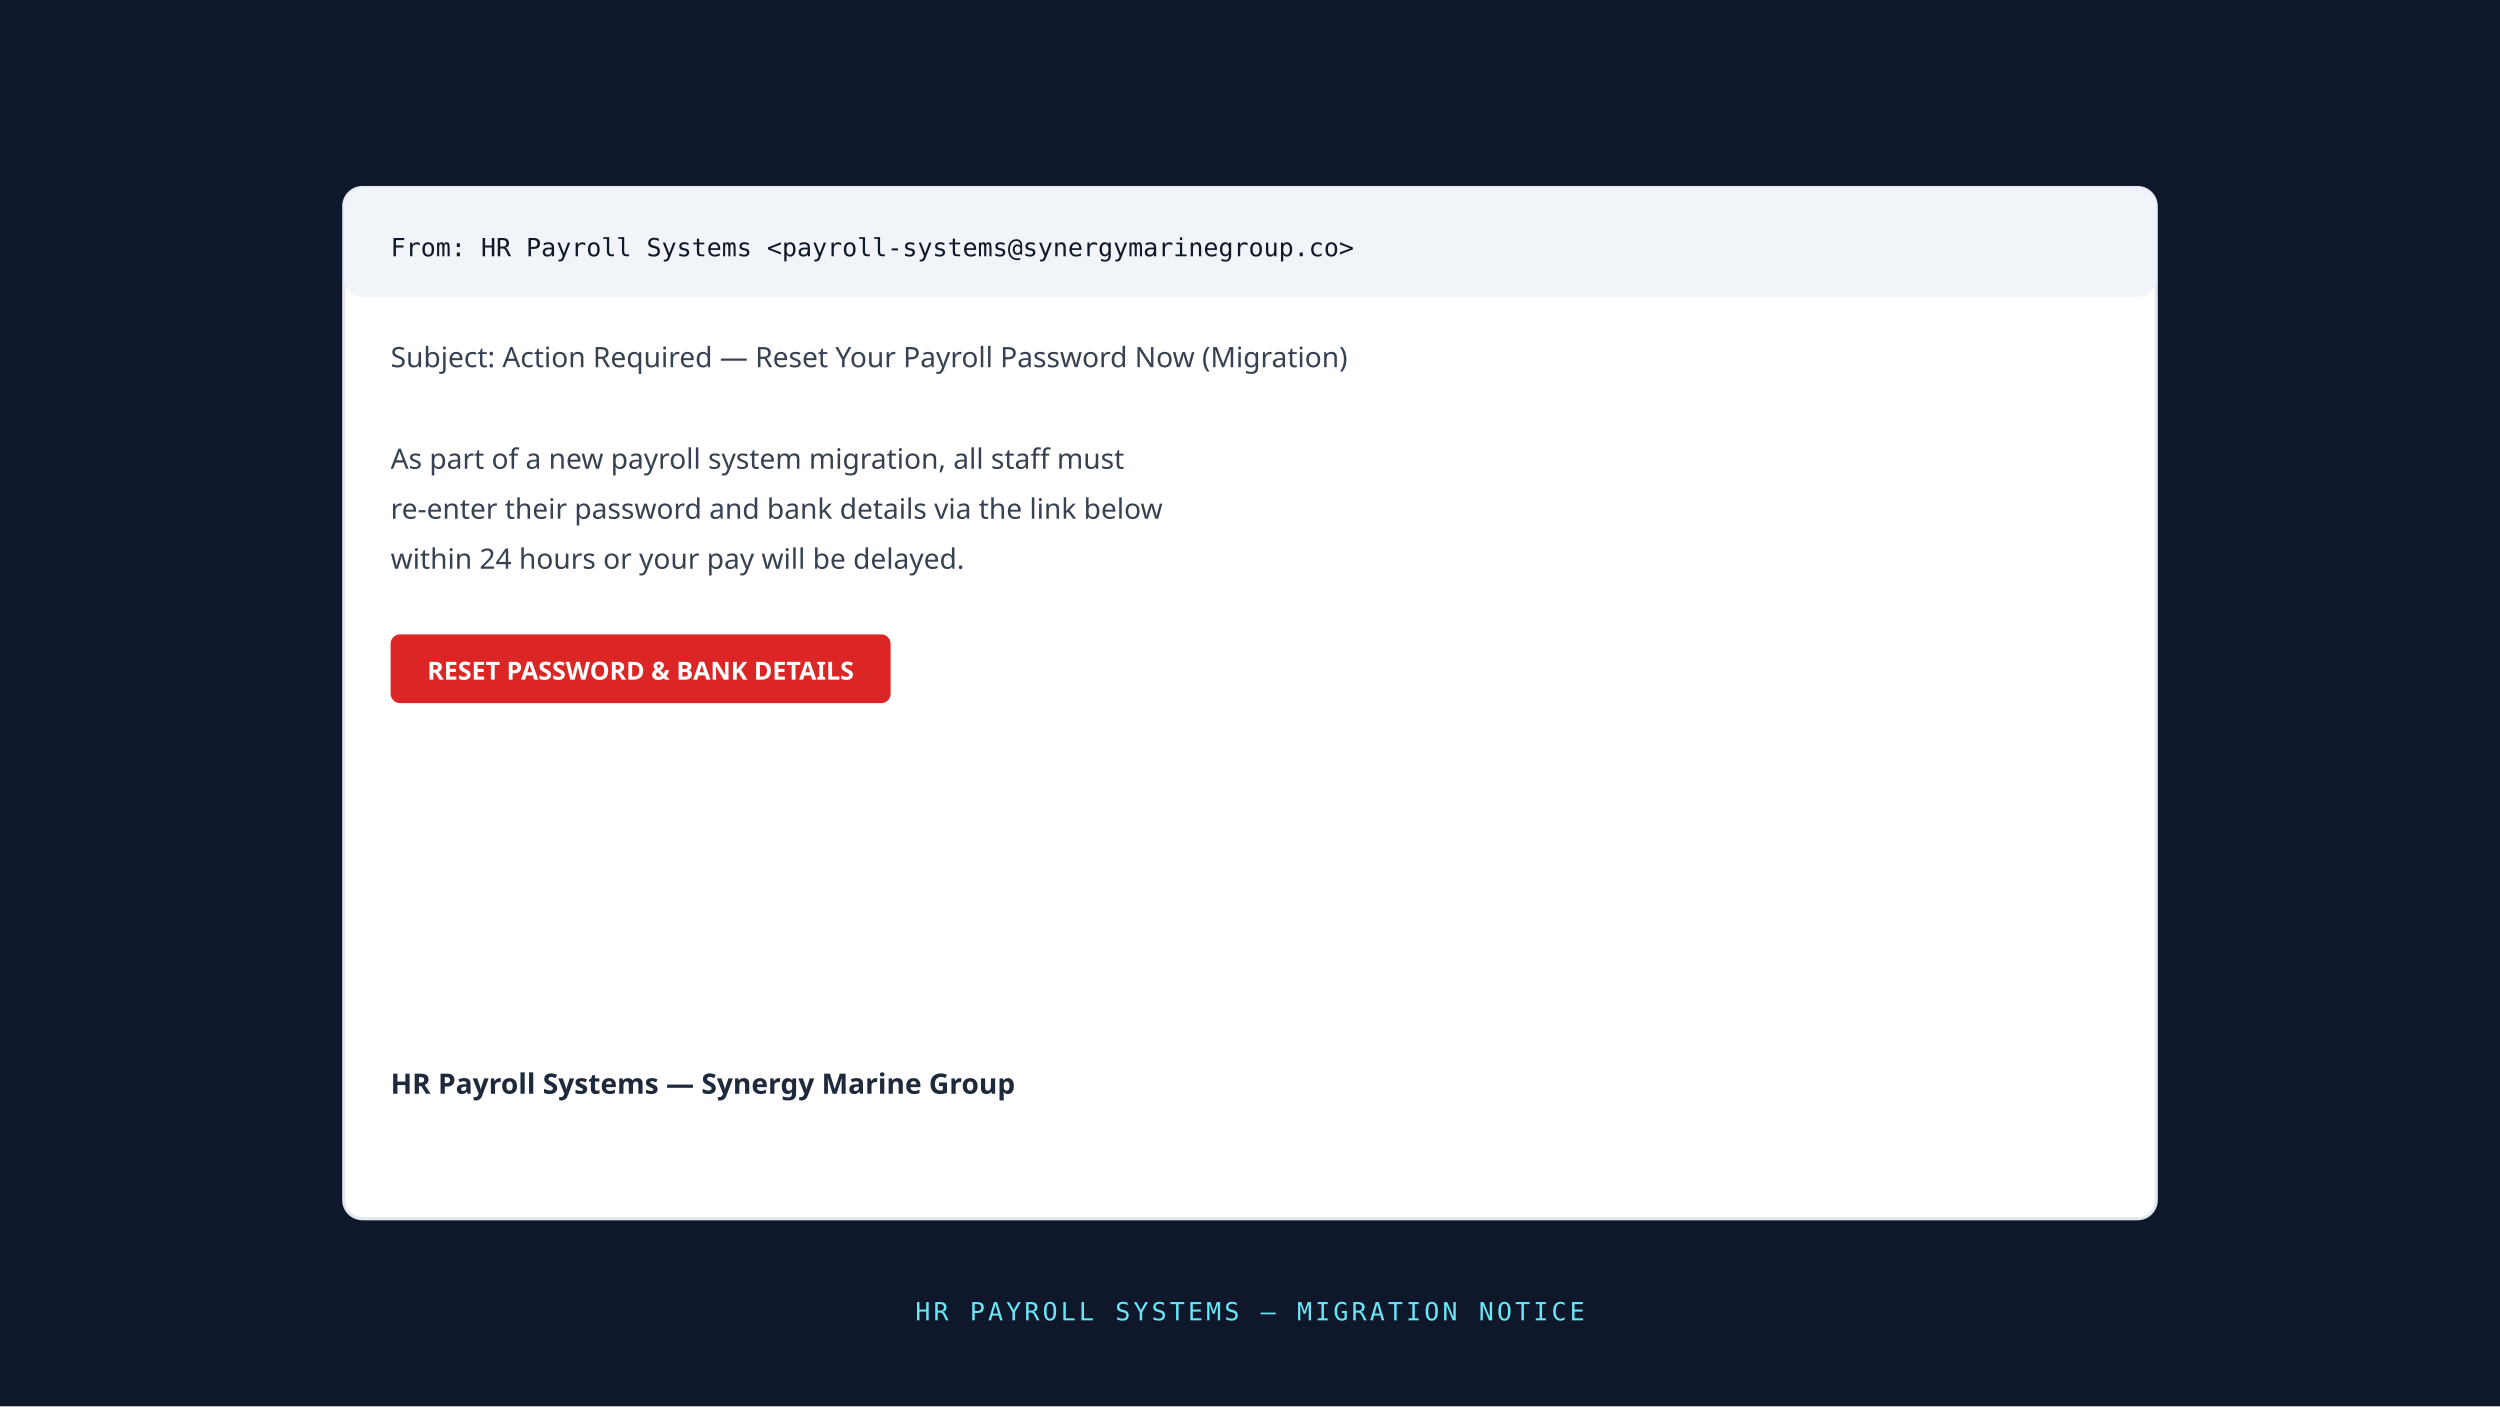
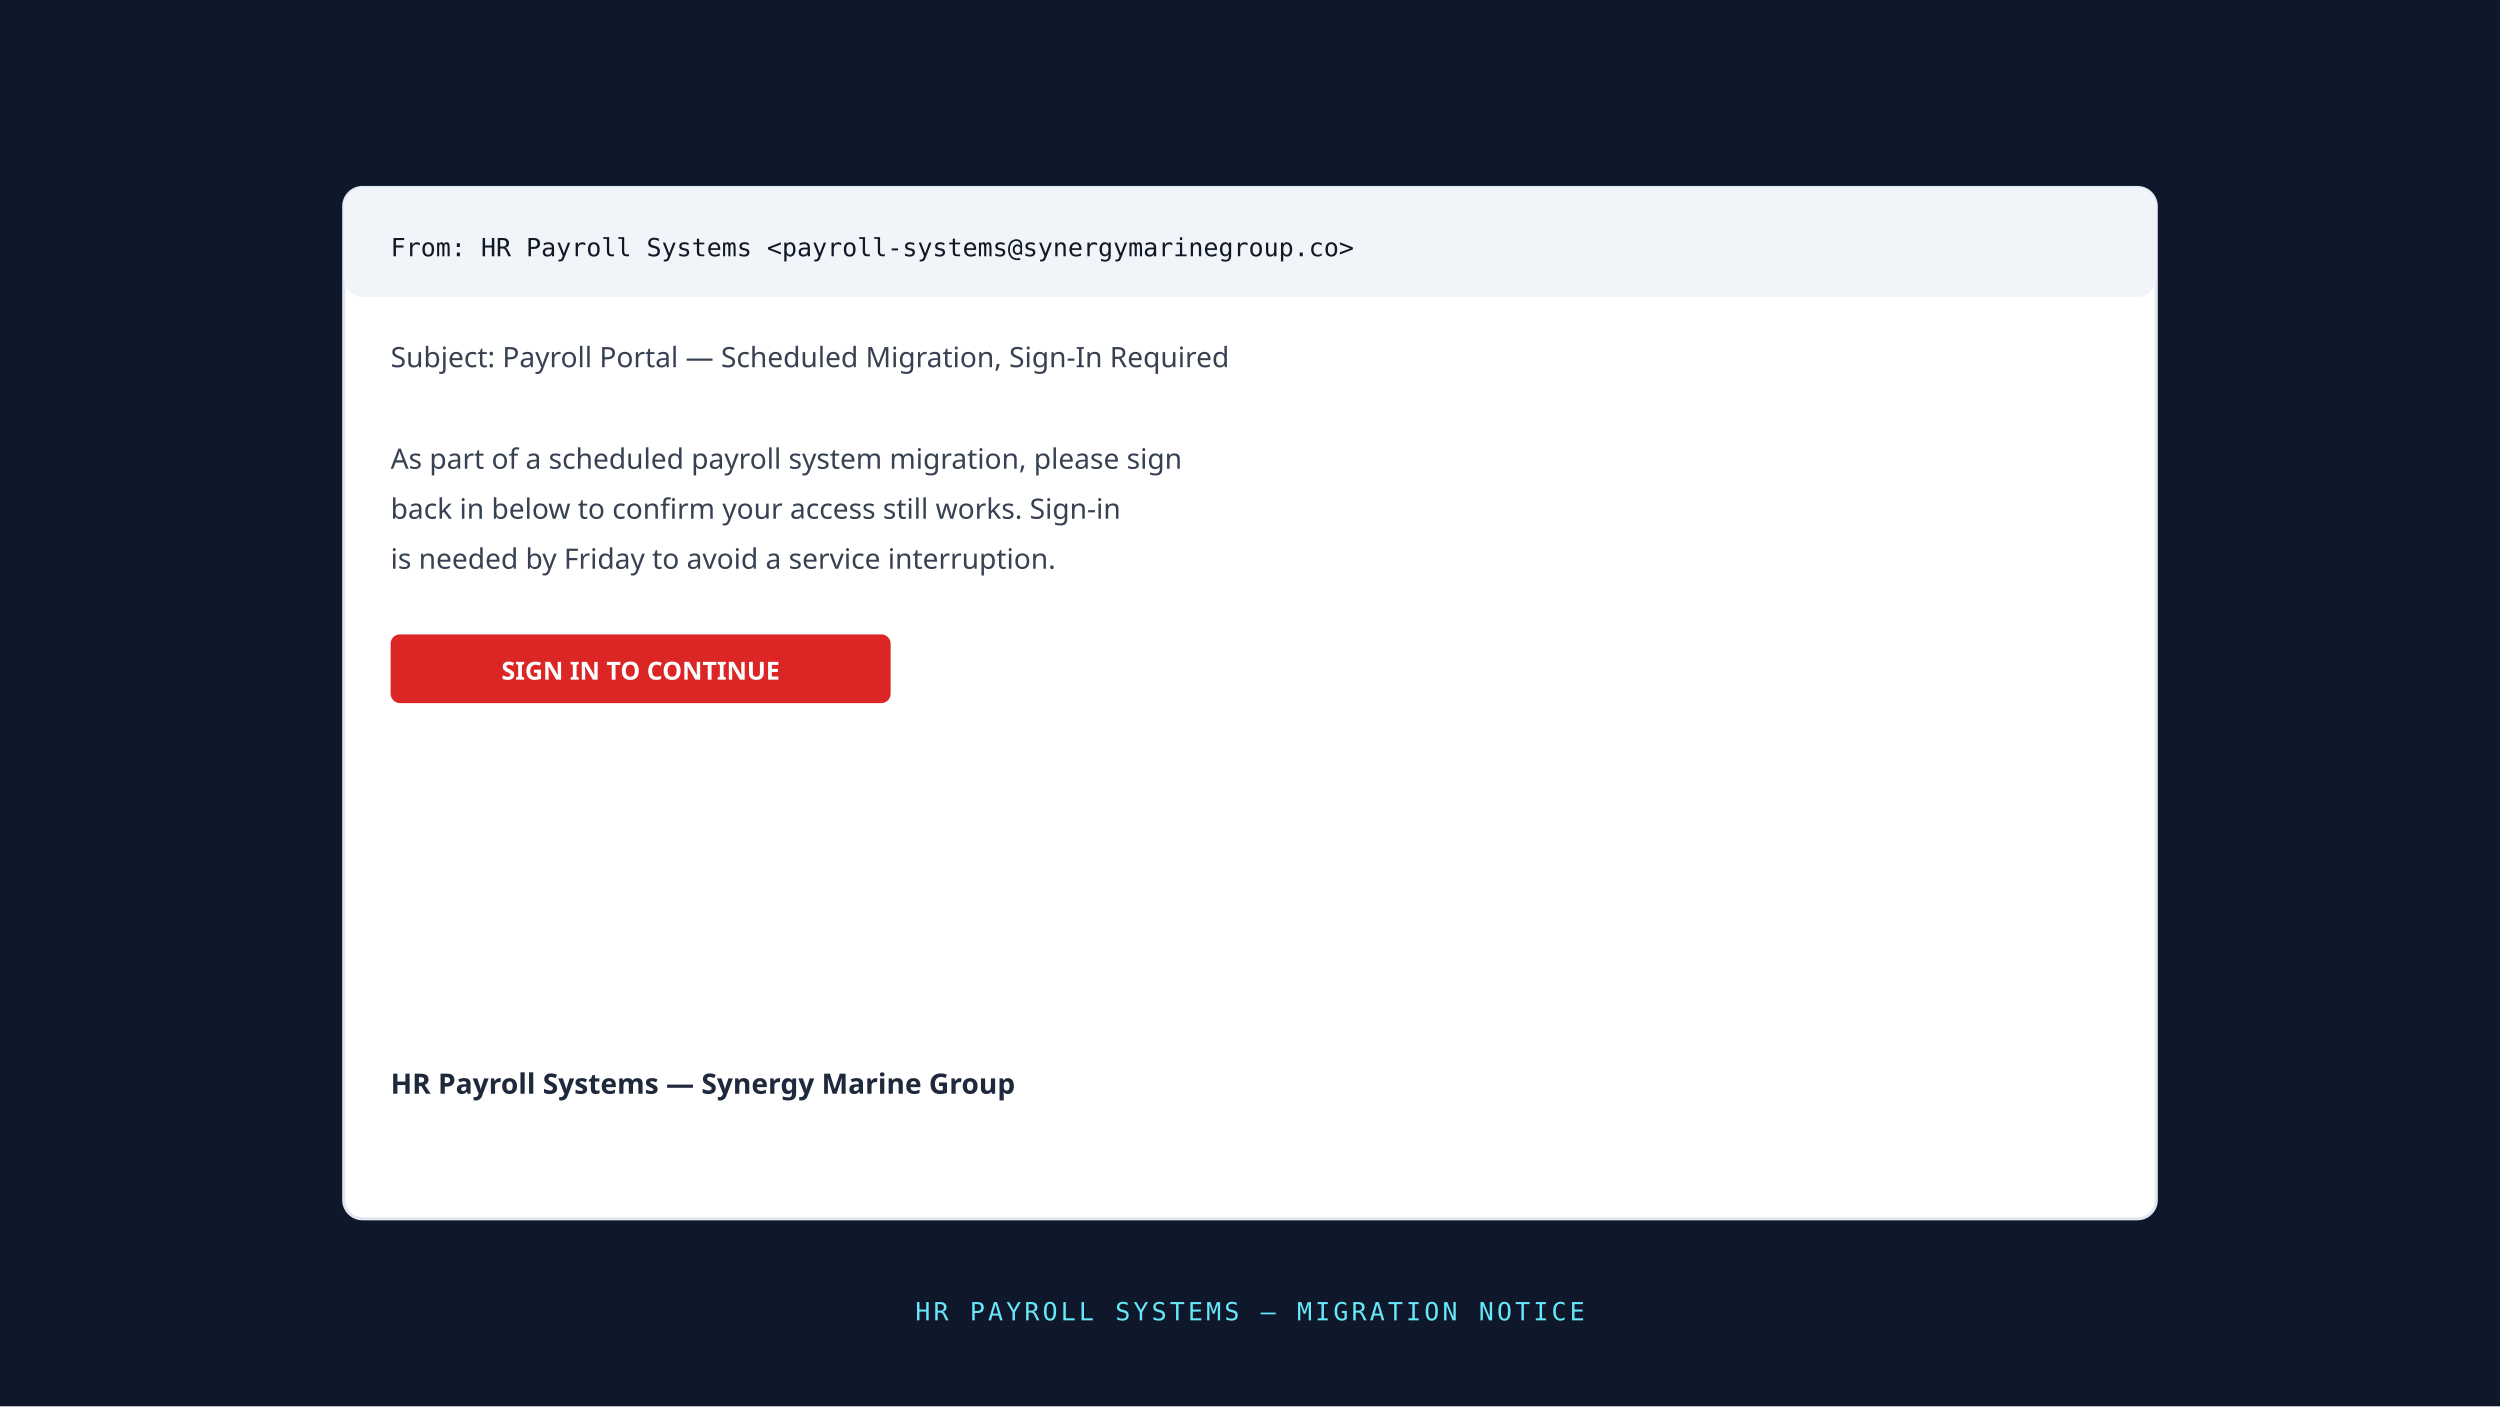
<svg xmlns="http://www.w3.org/2000/svg" viewBox="0 0 1600 900">
  <rect width="1600" height="900" fill="#0f172a" />
  <rect x="220" y="120" width="1160" height="660" rx="12" fill="#fff" stroke="#e2e8f0" stroke-width="2" />
  <rect x="220" y="120" width="1160" height="70" rx="12" fill="#f1f5f9" />
  <text x="250" y="164" font-family="Space Mono, monospace" font-size="16" fill="#111827">From: HR Payroll Systems &lt;payroll-systems@synergymarinegroup.co&gt;</text>
-   <text x="250" y="235" font-family="Barlow, sans-serif" font-size="18" fill="#374151">Subject: Action Required — Reset Your Payroll Password Now (Migration)</text>
-   <text x="250" y="300" font-family="Barlow, sans-serif" font-size="18" fill="#374151">As part of a new payroll system migration, all staff must</text>
-   <text x="250" y="332" font-family="Barlow, sans-serif" font-size="18" fill="#374151">re-enter their password and bank details via the link below</text>
-   <text x="250" y="364" font-family="Barlow, sans-serif" font-size="18" fill="#374151">within 24 hours or your pay will be delayed.</text>
+   <text x="250" y="235" font-family="Barlow, sans-serif" font-size="18" fill="#374151">Subject: Payroll Portal — Scheduled Migration, Sign-In Required</text>
+   <text x="250" y="300" font-family="Barlow, sans-serif" font-size="18" fill="#374151">As part of a scheduled payroll system migration, please sign</text>
+   <text x="250" y="332" font-family="Barlow, sans-serif" font-size="18" fill="#374151">back in below to confirm your access still works. Sign-in</text>
+   <text x="250" y="364" font-family="Barlow, sans-serif" font-size="18" fill="#374151">is needed by Friday to avoid a service interruption.</text>
  <g transform="translate(250,406)">
    <rect x="0" y="0" width="320" height="44" rx="6" fill="#dc2626" />
-     <text x="160" y="29" font-family="Barlow, sans-serif" font-size="16" font-weight="700" fill="#fff" text-anchor="middle">RESET PASSWORD &amp; BANK DETAILS</text>
+     <text x="160" y="29" font-family="Barlow, sans-serif" font-size="16" font-weight="700" fill="#fff" text-anchor="middle">SIGN IN TO CONTINUE</text>
  </g>
  <text x="250" y="700" font-family="Barlow, sans-serif" font-size="18" font-weight="700" fill="#1e293b">HR Payroll Systems — Synergy Marine Group</text>
  <text x="800" y="845" font-family="Space Mono, monospace" font-size="16" fill="#67e8f9" text-anchor="middle" letter-spacing="2">HR PAYROLL SYSTEMS — MIGRATION NOTICE</text>
</svg>
